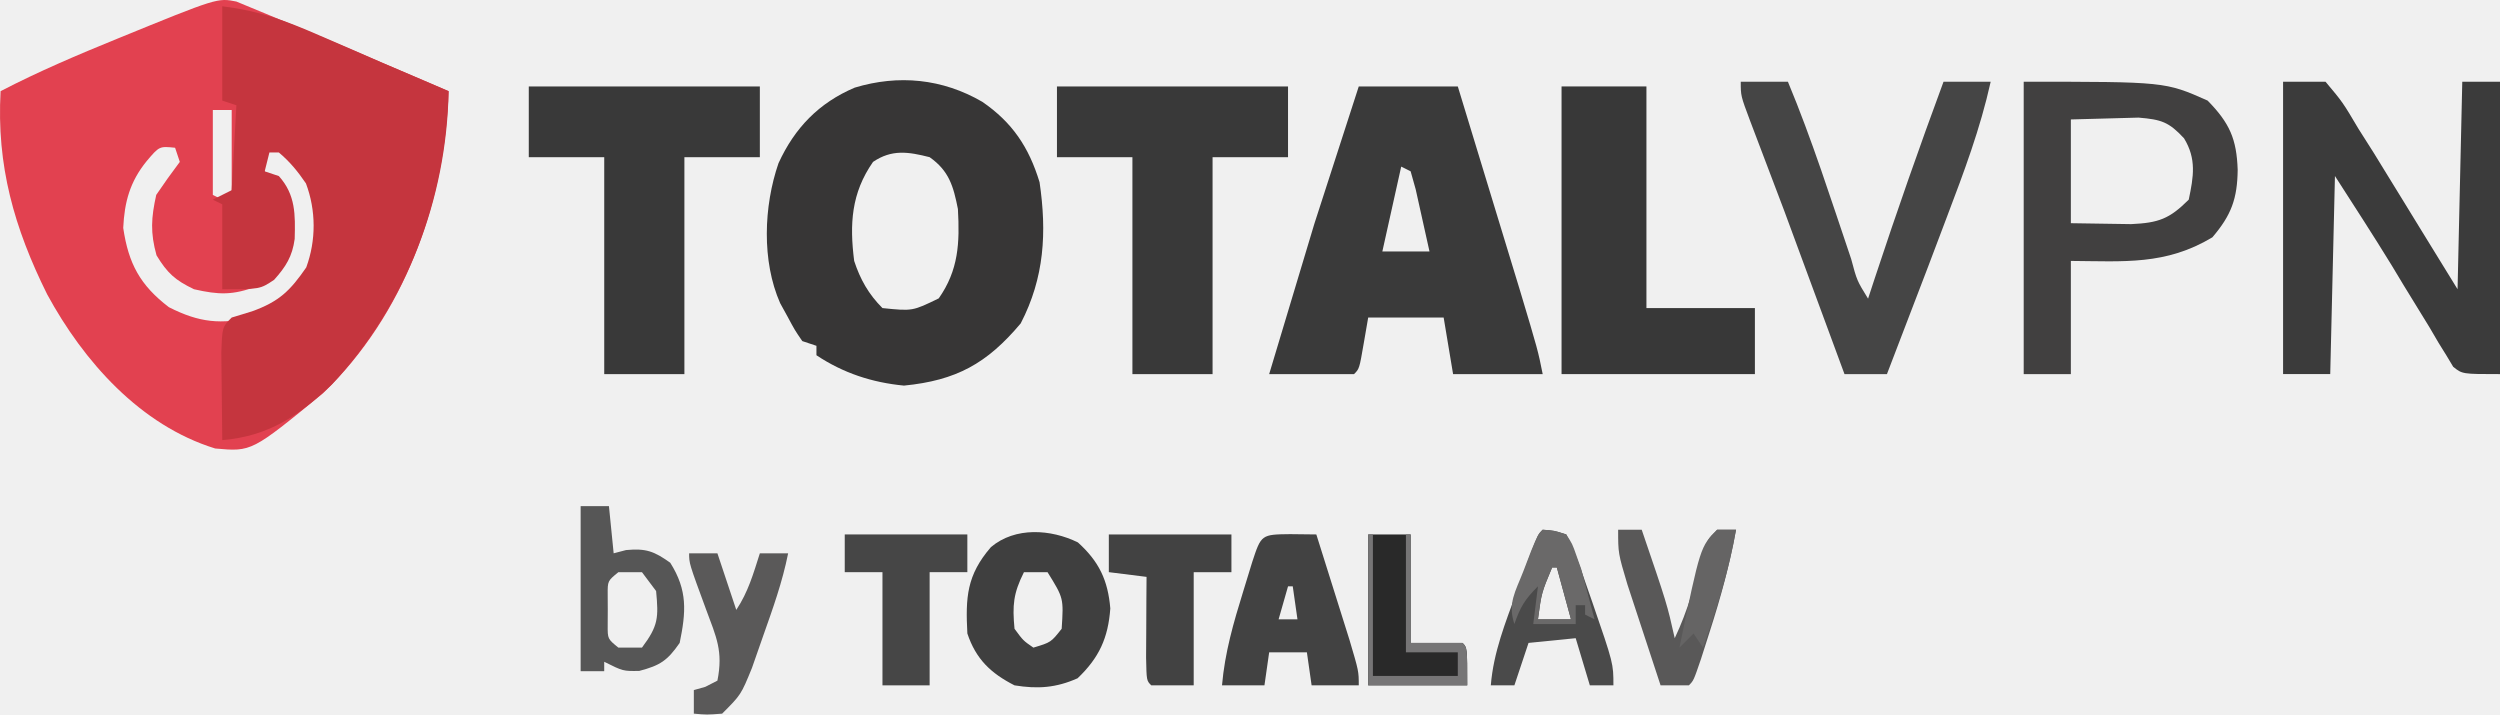
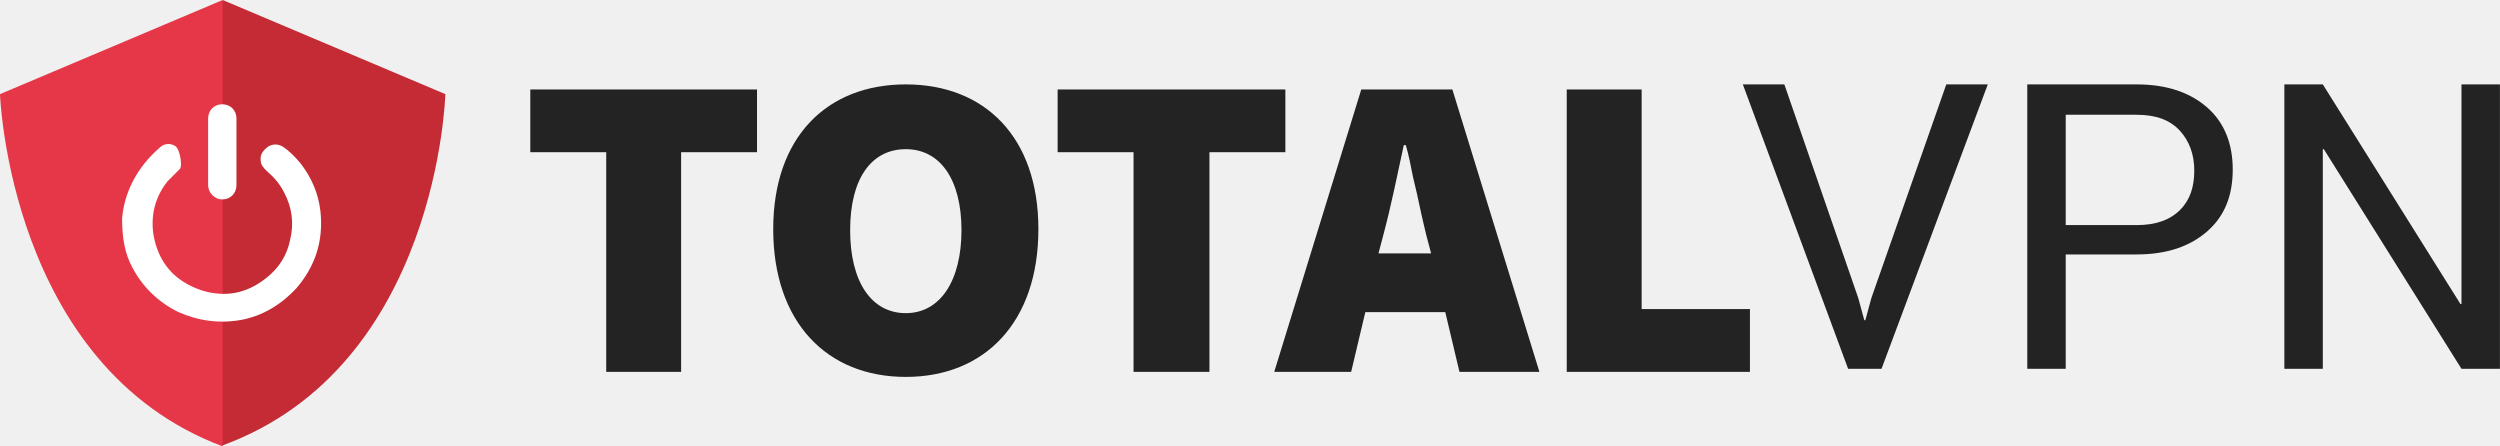
- <svg xmlns="http://www.w3.org/2000/svg" width="300" height="85.744">
-   <path d="M28.368.187l8.453 3.502 4.578 1.934 12.434 5.316c-.426 13.336-5.299 26.841-15.065 36.244-8.567 7.033-8.567 7.033-12.945 6.636-9.004-2.781-15.794-10.458-20.162-18.496C1.699 27.35-.43 19.866.073 10.939c4.569-2.372 9.241-4.352 14.006-6.296C26.102-.267 26.102-.267 28.368.187zm-2.829 13.016v10.186l1.132.566 1.132-.566V13.202h-2.264zm-7.958 6.154c-1.983 2.448-2.647 4.871-2.794 7.993.631 4.291 2.035 6.885 5.482 9.514 3.656 1.855 6.238 2.111 10.222 1.167 3.338-1.472 4.774-3.276 6.932-6.154 1.064-3.192 1.008-6.667-.106-9.833-1.134-1.642-2.388-2.966-3.855-4.315l-1.698.566c-.254 2.256-.254 2.256 1.096 3.466l1.167 1.061c1.113 2.226.749 4.925.566 7.357-.795 2.335-1.656 2.802-3.749 4.174-2.918 1.084-4.549 1.044-7.569.354-2.262-1.089-3.188-1.922-4.492-4.067-.756-2.713-.646-4.502-.035-7.251a89.42 89.42 0 0 1 2.829-3.961l-.566-1.698c-1.888-.194-1.888-.194-3.431 1.627z" fill="#e24150" />
-   <path d="M26.67.752c4.507.563 7.534 1.7 11.672 3.502l3.926 1.698 3.643 1.592 4.881 2.087 3.042 1.309c-.229 12.954-5.104 25.692-14.006 35.192-3.96 3.776-7.637 6.219-13.157 6.685l-.071-6.72-.04-3.78c.111-3.082.111-3.082 1.242-4.213l2.44-.743c3.266-1.176 4.577-2.474 6.508-5.27a14.51 14.51 0 0 0-.035-10.08c-.98-1.435-1.922-2.597-3.254-3.714h-1.132l-.566 2.264 1.698.566c2.027 2.252 1.979 4.66 1.901 7.547-.284 2.102-1.063 3.338-2.467 4.903-1.698 1.132-1.698 1.132-6.225 1.132V24.52l-1.132-.566 2.264-1.132.566-10.186-1.698-.566V.753z" fill="#c5353e" />
-   <path d="M117.871 12.214c3.603 2.472 5.597 5.447 6.877 9.653.882 6.017.582 11.461-2.264 16.942-4.05 4.817-7.729 6.844-14.006 7.463-3.828-.367-7.296-1.504-10.505-3.643v-1.132l-1.698-.566c-.889-1.298-.889-1.298-1.768-2.936l-.889-1.616c-2.226-5.045-1.976-11.636-.199-16.791 1.947-4.249 4.863-7.255 9.152-9.074 5.252-1.588 10.515-1.077 15.299 1.7zm-13.106 7.213c-2.618 3.75-2.825 7.466-2.264 11.884.731 2.225 1.723 3.987 3.395 5.659 3.601.37 3.601.37 6.755-1.167 2.378-3.387 2.525-6.657 2.299-10.717-.539-2.738-1.065-4.587-3.395-6.225-2.571-.654-4.539-.955-6.791.566z" fill="#373636" />
-   <path d="M163.052 10.373h11.884l4.775 15.668 2.686 8.813c2.16 7.209 2.16 7.209 2.726 10.038H174.37l-1.132-6.791h-9.054l-.531 3.077c-.531 3.077-.531 3.077-1.167 3.714H152.3l3.466-11.53 1.95-6.486 5.336-16.504zm5.093 9.62l-2.264 10.186h5.659l-1.061-4.775-.597-2.686-.606-2.16-1.132-.566z" fill="#3a3a3a" />
-   <path d="M273.969 9.807h5.093c2.071 2.465 2.071 2.465 3.961 5.659l1.837 2.894 1.806 2.942 1.802 2.929 1.912 3.119 4.527 7.357.566-24.9H300v35.086c-4.527 0-4.527 0-5.617-.88l-.785-1.313-.97-1.561-1.116-1.906-3.042-4.952-1.463-2.432c-2.215-3.61-4.523-7.163-6.813-10.726l-.566 23.768h-5.659V9.807z" fill="#3b3b3b" />
-   <g fill="#393939">
-     <use href="#B" />
-     <use href="#B" x="-63.381" />
+ <svg xmlns="http://www.w3.org/2000/svg" version="1.1" id="Layer_1" x="0px" y="0px" viewBox="0 0 247 44" style="enable-background:new 0 0 247 44;" xml:space="preserve">
+   <style type="text/css">
+ 	.st0{fill:#232323;}
+ 	.st1{fill:#E63748;}
+ 	.st2{fill:#C42B34;}
+ 	.st3{fill:#FFFFFF;}
+ </style>
+   <g id="Other">
+     <g id="_x2F_totalvpn" transform="translate(-50, -30)">
+       <g id="TotalVPN_Colour" transform="translate(50, 30)">
+         <g id="WebShield-Logo-Text" transform="translate(52.3939, 8.3387)">
+           <path id="Combined-Shape_00000126295446048156743430000016674678142518211513_" class="st0" d="M37.1,0      c7.8,0,13.1,5.2,13.1,14.3c0,9.2-5.3,14.6-13.1,14.6c-7.8,0-13.1-5.4-13.1-14.6C24,5.2,29.3,0,37.1,0z M109.8,0.5v21.7h10.7v6.2      h-18.1V0.5H109.8z M91.1,0.5l8.6,27.9h-7.9l-1.4-5.9h-7.9l-1.4,5.9h-7.6l8.6-27.9H91.1z M74.6,0.5v6.2h-7.5v21.7h-7.5V6.7h-7.5      V0.5H74.6z M22.4,0.5v6.2h-7.5v21.7H7.5V6.7H0V0.5H22.4z M123.9,0l7.3,21.1l0.6,2.2h0.1l0.6-2.2L139.9,0h4.1l-10.5,28.1h-3.3      L119.8,0H123.9z M158.7,0c3,0,5.3,0.8,7,2.3s2.5,3.6,2.5,6.1c0,2.6-0.8,4.6-2.5,6.1s-4,2.3-7,2.3h-7v11.3h-3.8V0H158.7z       M177.1,0l13.6,21.7l0.1,0V0h3.8v28.1h-3.8L177.2,6.4l-0.1,0v21.7h-3.8V0H177.1z M37.1,6.4c-3.4,0-5.5,2.9-5.5,8      s2.1,8.2,5.5,8.2c3.4,0,5.5-3.2,5.5-8.2S40.5,6.4,37.1,6.4z M86.5,6h-0.2c-0.6,2.8-1.3,6.2-2,8.8l-0.5,1.9h5.2l-0.5-1.9      c-0.3-1.2-0.6-2.6-0.9-4l-0.4-1.7C87,8.1,86.8,7,86.5,6z M158.7,3h-7v10.9h7c1.9,0,3.3-0.5,4.3-1.5s1.4-2.3,1.4-3.9      s-0.5-2.9-1.4-3.9C162,3.5,160.6,3,158.7,3z" />
+         </g>
+         <g id="Total-VPN">
+           <path id="Left" class="st1" d="M22,0L0,9.3c0,0,0.9,26.9,22,34.8C25.9,24.5,22,0,22,0z" />
+           <path id="Right" class="st2" d="M22,0v44C43.3,36.2,44,9.3,44,9.3L22,0z" />
+           <g id="Power" transform="translate(12.1628, 10.301)">
+             <path id="Fill-4" class="st3" d="M3.6,4.3c0.4-0.4,1-0.5,1.5-0.2c0.5,0.2,0.8,2,0.5,2.3C5.2,6.8,4.8,7.2,4.4,7.6       C3.2,9.1,2.7,10.9,3,12.9c0.5,2.8,2.1,4.6,4.8,5.5c2.3,0.7,4.4,0.3,6.3-1.2c1.3-1,2.1-2.3,2.4-3.8c0.4-1.6,0.2-3.2-0.6-4.7       c-0.4-0.8-1-1.5-1.7-2.1c-0.3-0.3-0.6-0.6-0.6-1c-0.1-0.6,0.2-1,0.7-1.4c0.5-0.3,1-0.3,1.5,0c0.6,0.4,1.2,1,1.7,1.6       c1.1,1.4,1.8,3,2,4.8c0.3,2.9-0.5,5.4-2.4,7.6c-1.5,1.6-3.3,2.7-5.4,3.1c-2.2,0.4-4.3,0.1-6.3-0.8c-2-1-3.5-2.5-4.5-4.4       c-0.7-1.3-1-2.8-1-4.8C0.1,8.8,1.3,6.3,3.6,4.3z" />
+             <path id="Rectangle" class="st3" d="M9.8,0L9.8,0c0.8,0,1.4,0.6,1.4,1.4V8c0,0.8-0.6,1.4-1.4,1.4l0,0C9,9.4,8.4,8.7,8.4,8V1.4       C8.4,0.6,9,0,9.8,0z" />
+           </g>
+         </g>
+       </g>
+     </g>
  </g>
-   <path d="M187.386 10.373h10.186V36.97h13.016v7.923h-23.202v-34.52z" fill="#383838" />
-   <path d="M242.844 9.807c16.977 0 16.977 0 22.07 2.264 2.637 2.692 3.484 4.598 3.608 8.312-.042 3.443-.753 5.43-3.042 8.099-5.599 3.359-10.59 2.875-16.977 2.829v13.582h-5.659V9.807zm5.659 4.527v12.45l4.633.071 2.606.04c3.286-.153 4.59-.622 6.908-2.94.58-2.766.944-4.886-.566-7.357-1.829-1.971-2.724-2.255-5.458-2.485l-2.925.08-5.199.141z" fill="#414040" />
-   <path d="M208.89 9.807h5.659c2.899 6.957 5.176 14.142 7.593 21.277.688 2.582.688 2.582 2.027 4.755l.831-2.533a703.44 703.44 0 0 1 8.223-23.498h5.659c-1.264 5.686-3.204 10.823-5.27 16.27l-2.257 5.968-4.923 12.848h-5.093l-2.005-5.436-2.628-7.12-2.606-7.063-4.107-10.827c-1.103-2.942-1.103-2.942-1.103-4.64z" fill="#454545" />
-   <path d="M129.346 65.088c2.532 2.285 3.603 4.528 3.891 7.923-.257 3.546-1.345 5.925-3.926 8.382-2.59 1.151-4.777 1.303-7.569.849-2.831-1.441-4.628-3.133-5.659-6.225-.224-4.311-.09-6.988 2.829-10.363 2.912-2.457 7.197-2.155 10.434-.566zm-6.472 3.572c-1.282 2.564-1.397 3.961-1.132 6.791 1.038 1.418 1.038 1.418 2.264 2.264 2.109-.633 2.109-.633 3.395-2.264.238-3.672.238-3.672-1.698-6.791h-2.829z" fill="#3f3f3f" />
-   <path d="M154.882 64.098l3.077.035 2.547 8.099 1.432 4.556c1.114 3.756 1.114 3.756 1.114 5.453h-5.659l-.566-3.961H152.3l-.566 3.961h-5.093c.341-3.943 1.378-7.508 2.547-11.283l1.079-3.517c1.087-3.305 1.087-3.305 4.616-3.345zm-.318 6.26l-1.132 3.961h2.264l-.566-3.961h-.566z" fill="#424242" />
-   <path d="M101.369 64.133h14.713v4.527h-4.527v13.582h-5.659V68.661h-4.527v-4.527z" fill="#464646" />
-   <path d="M133.059 64.133h14.713v4.527h-4.527v13.582h-5.093c-.566-.566-.566-.566-.621-3.345l.02-3.482.015-3.486.02-2.704-4.527-.566v-4.527z" fill="#424242" />
-   <path d="M69.678 60.738h3.395l.566 5.659 1.485-.389c2.393-.222 3.353.132 5.305 1.521 2.102 3.322 1.895 5.902 1.132 9.62-1.478 2.13-2.342 2.701-4.846 3.36-1.945.035-1.945.035-4.209-1.096v1.132h-2.829V60.738zm4.527 7.923c-1.29 1.051-1.29 1.051-1.282 2.688l.009 1.839-.009 1.839c-.008 1.638-.008 1.638 1.282 2.688h2.829c1.975-2.634 1.998-3.591 1.698-6.791l-1.698-2.264h-2.829z" fill="#565656" />
-   <path d="M164.184 64.133h5.093v13.016h6.225c.566.566.566.566.566 5.093h-11.884V64.133z" fill="#292929" />
-   <path d="M185.122 63.567c1.382.108 1.382.108 2.829.566.936 1.902 1.601 3.654 2.264 5.659l.895 2.562c2.5 7.266 2.5 7.266 2.5 9.888h-2.829l-1.698-5.659-5.659.566-1.698 5.093h-2.829c.323-3.985 1.748-7.513 3.112-11.247l1.397-3.851c1.149-3.011 1.149-3.011 1.715-3.577zm1.132 4.527c-1.268 3.024-1.268 3.024-1.698 6.225h3.961l-1.698-6.225h-.566z" fill="#4a4a4a" />
-   <path d="M194.177 63.567h2.829c3.04 8.91 3.04 8.91 3.961 13.016 1.567-3.291 2.486-6.669 3.415-10.18.546-1.704.546-1.704 1.678-2.836h2.264c-.761 4.186-1.844 8.154-3.148 12.202l-1.063 3.327c-.882 2.58-.882 2.58-1.448 3.146h-3.395l-2.547-7.746-1.432-4.357c-1.114-3.742-1.114-3.742-1.114-6.572z" fill="#595858" />
-   <path d="M82.694 66.397h3.395l2.264 6.791c1.428-2.142 2.05-4.347 2.829-6.791h3.395c-.69 3.452-1.832 6.619-3.006 9.939l-1.337 3.822c-1.315 3.216-1.315 3.216-3.579 5.48-1.839.141-1.839.141-3.395 0v-2.829l1.379-.389 1.45-.743c.708-3.54-.131-5.233-1.379-8.595-2.016-5.472-2.016-5.472-2.016-6.685z" fill="#5a5959" />
-   <path d="M185.122 63.567c1.373.086 1.373.086 2.829.566.732 1.134.732 1.134 1.238 2.582l.546 1.536 1.611 6.068-1.132-.566v-1.132h-1.132v2.264h-5.093l.566-4.527c-1.603 1.603-2.105 2.464-2.829 4.527-.828-2.483.126-3.888 1.061-6.296l.951-2.48c.818-1.976.818-1.976 1.384-2.542zm1.132 4.527c-1.268 3.024-1.268 3.024-1.698 6.225h3.961l-1.698-6.225h-.566z" fill="#6a6969" />
-   <path d="M164.184 64.133h.566V81.11h10.186v-2.829h-6.225V64.133h.566v13.016h6.225c.566.566.566.566.566 5.093h-11.884V64.133z" fill="#767576" />
-   <path d="M206.06 63.567h2.264c-.829 4.898-2.325 9.463-3.961 14.148l-1.132-1.698-1.698 1.698c2.51-12.13 2.51-12.13 4.527-14.148z" fill="#656464" />
-   <defs>
-     <path id="B" d="M126.834 10.373h27.729v8.489h-9.054v26.031h-9.62V18.861h-9.054v-8.489z" />
-   </defs>
</svg>
